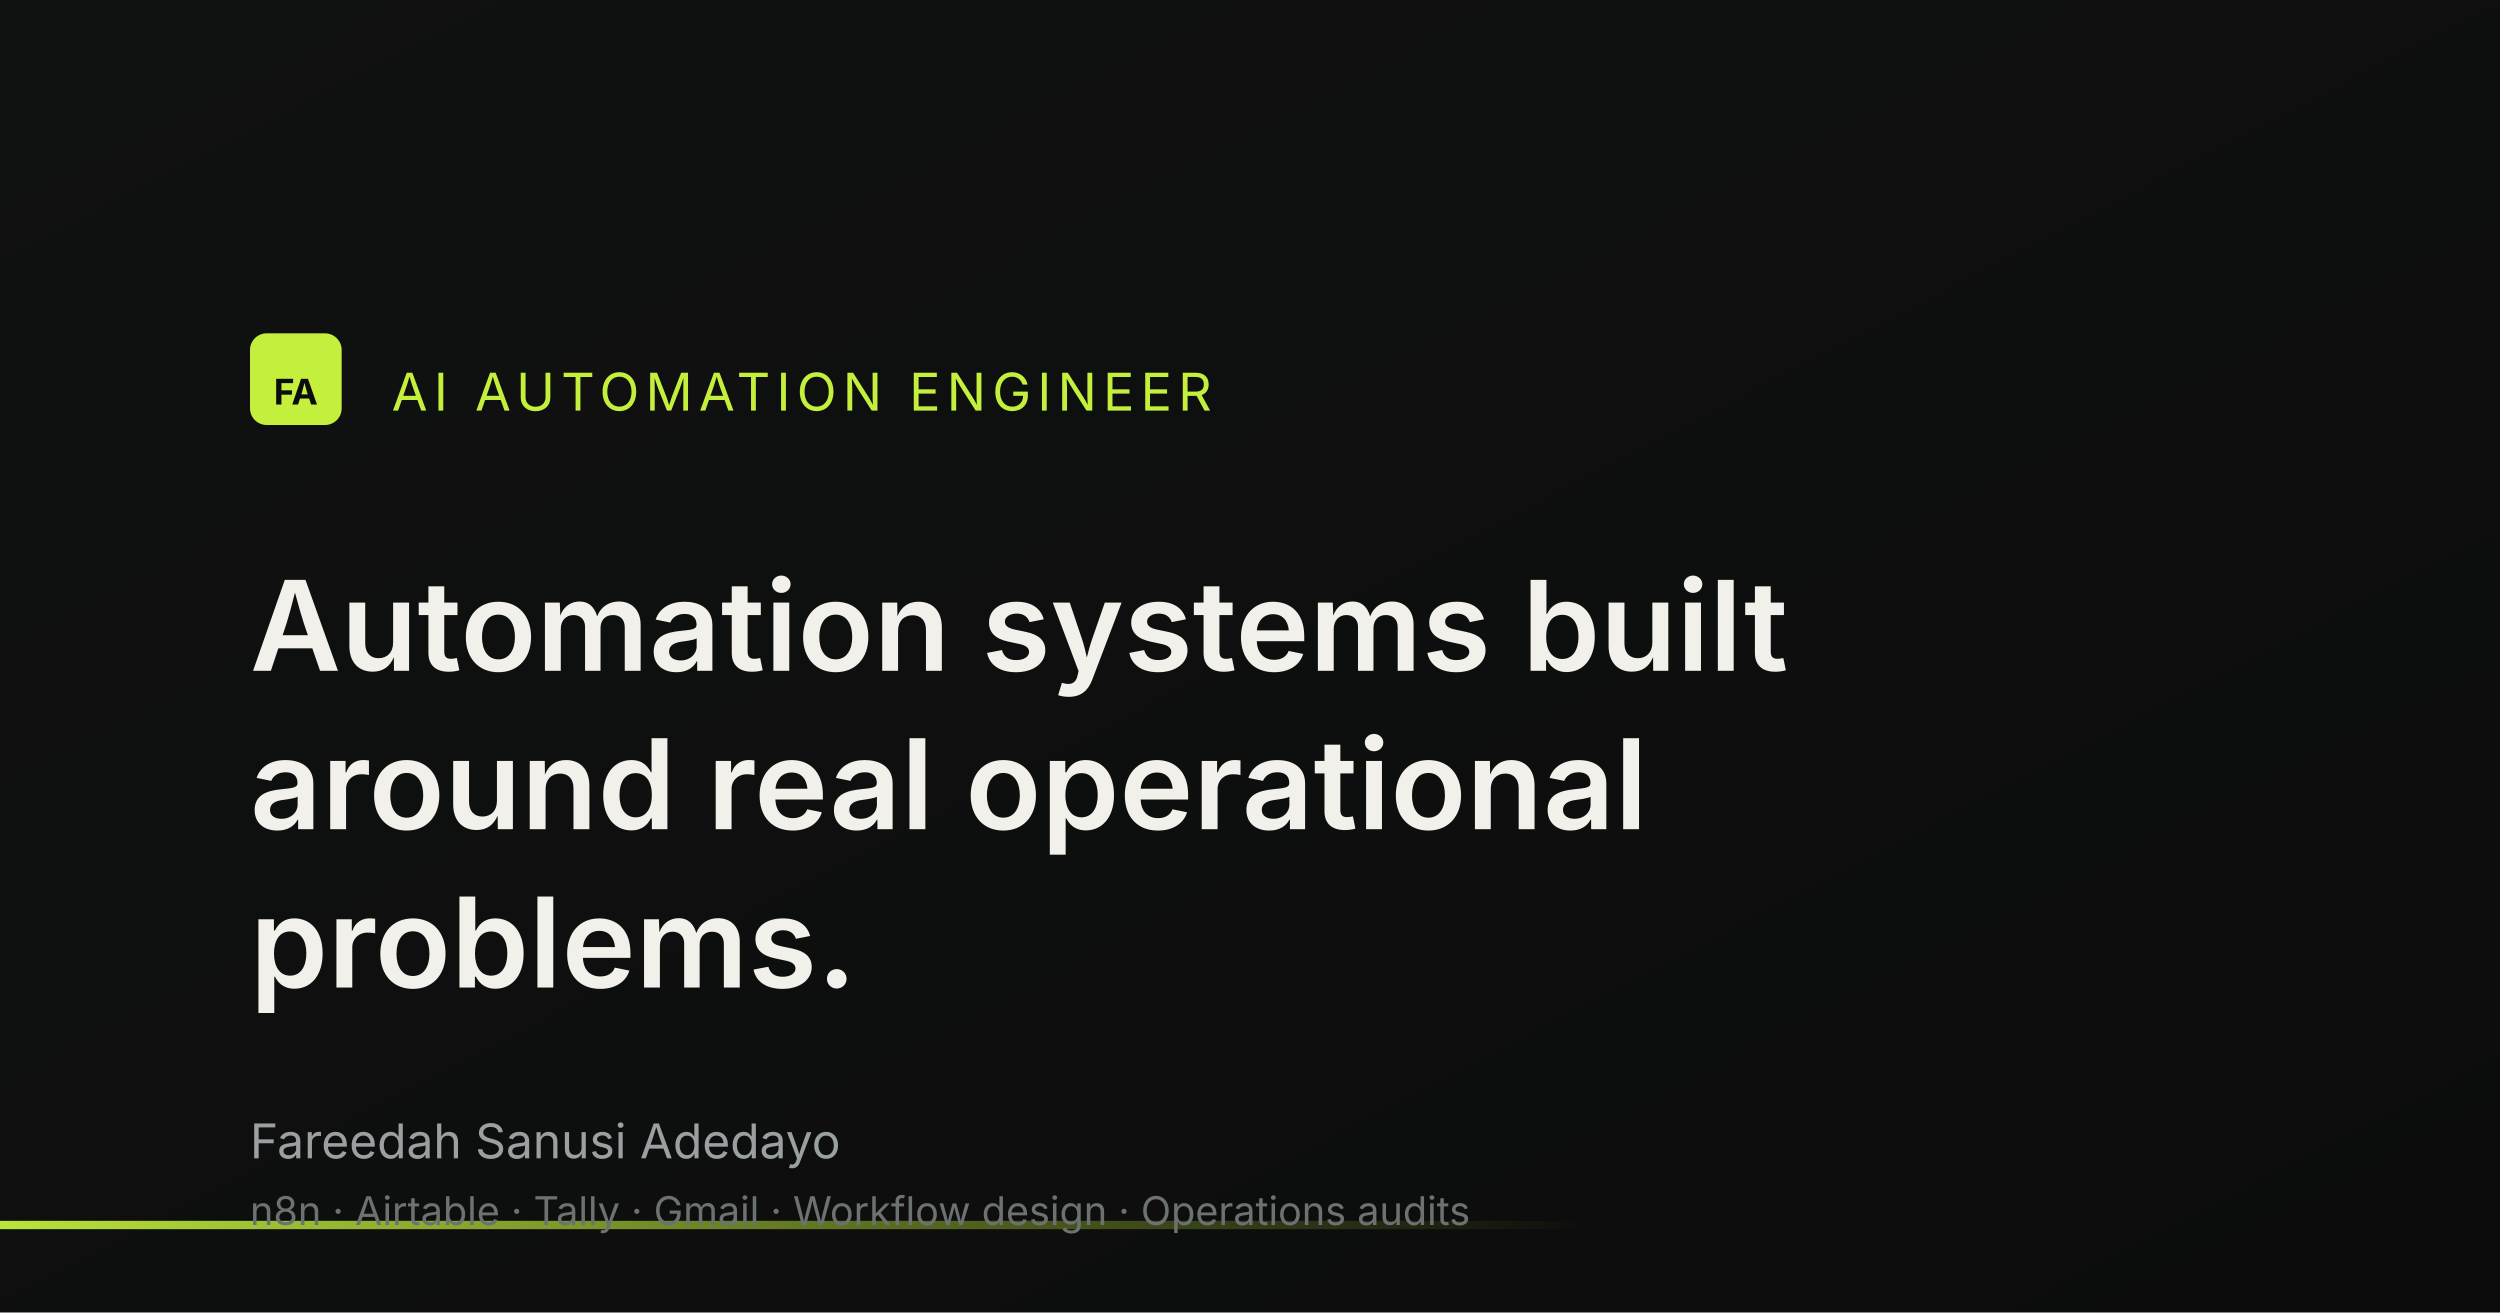
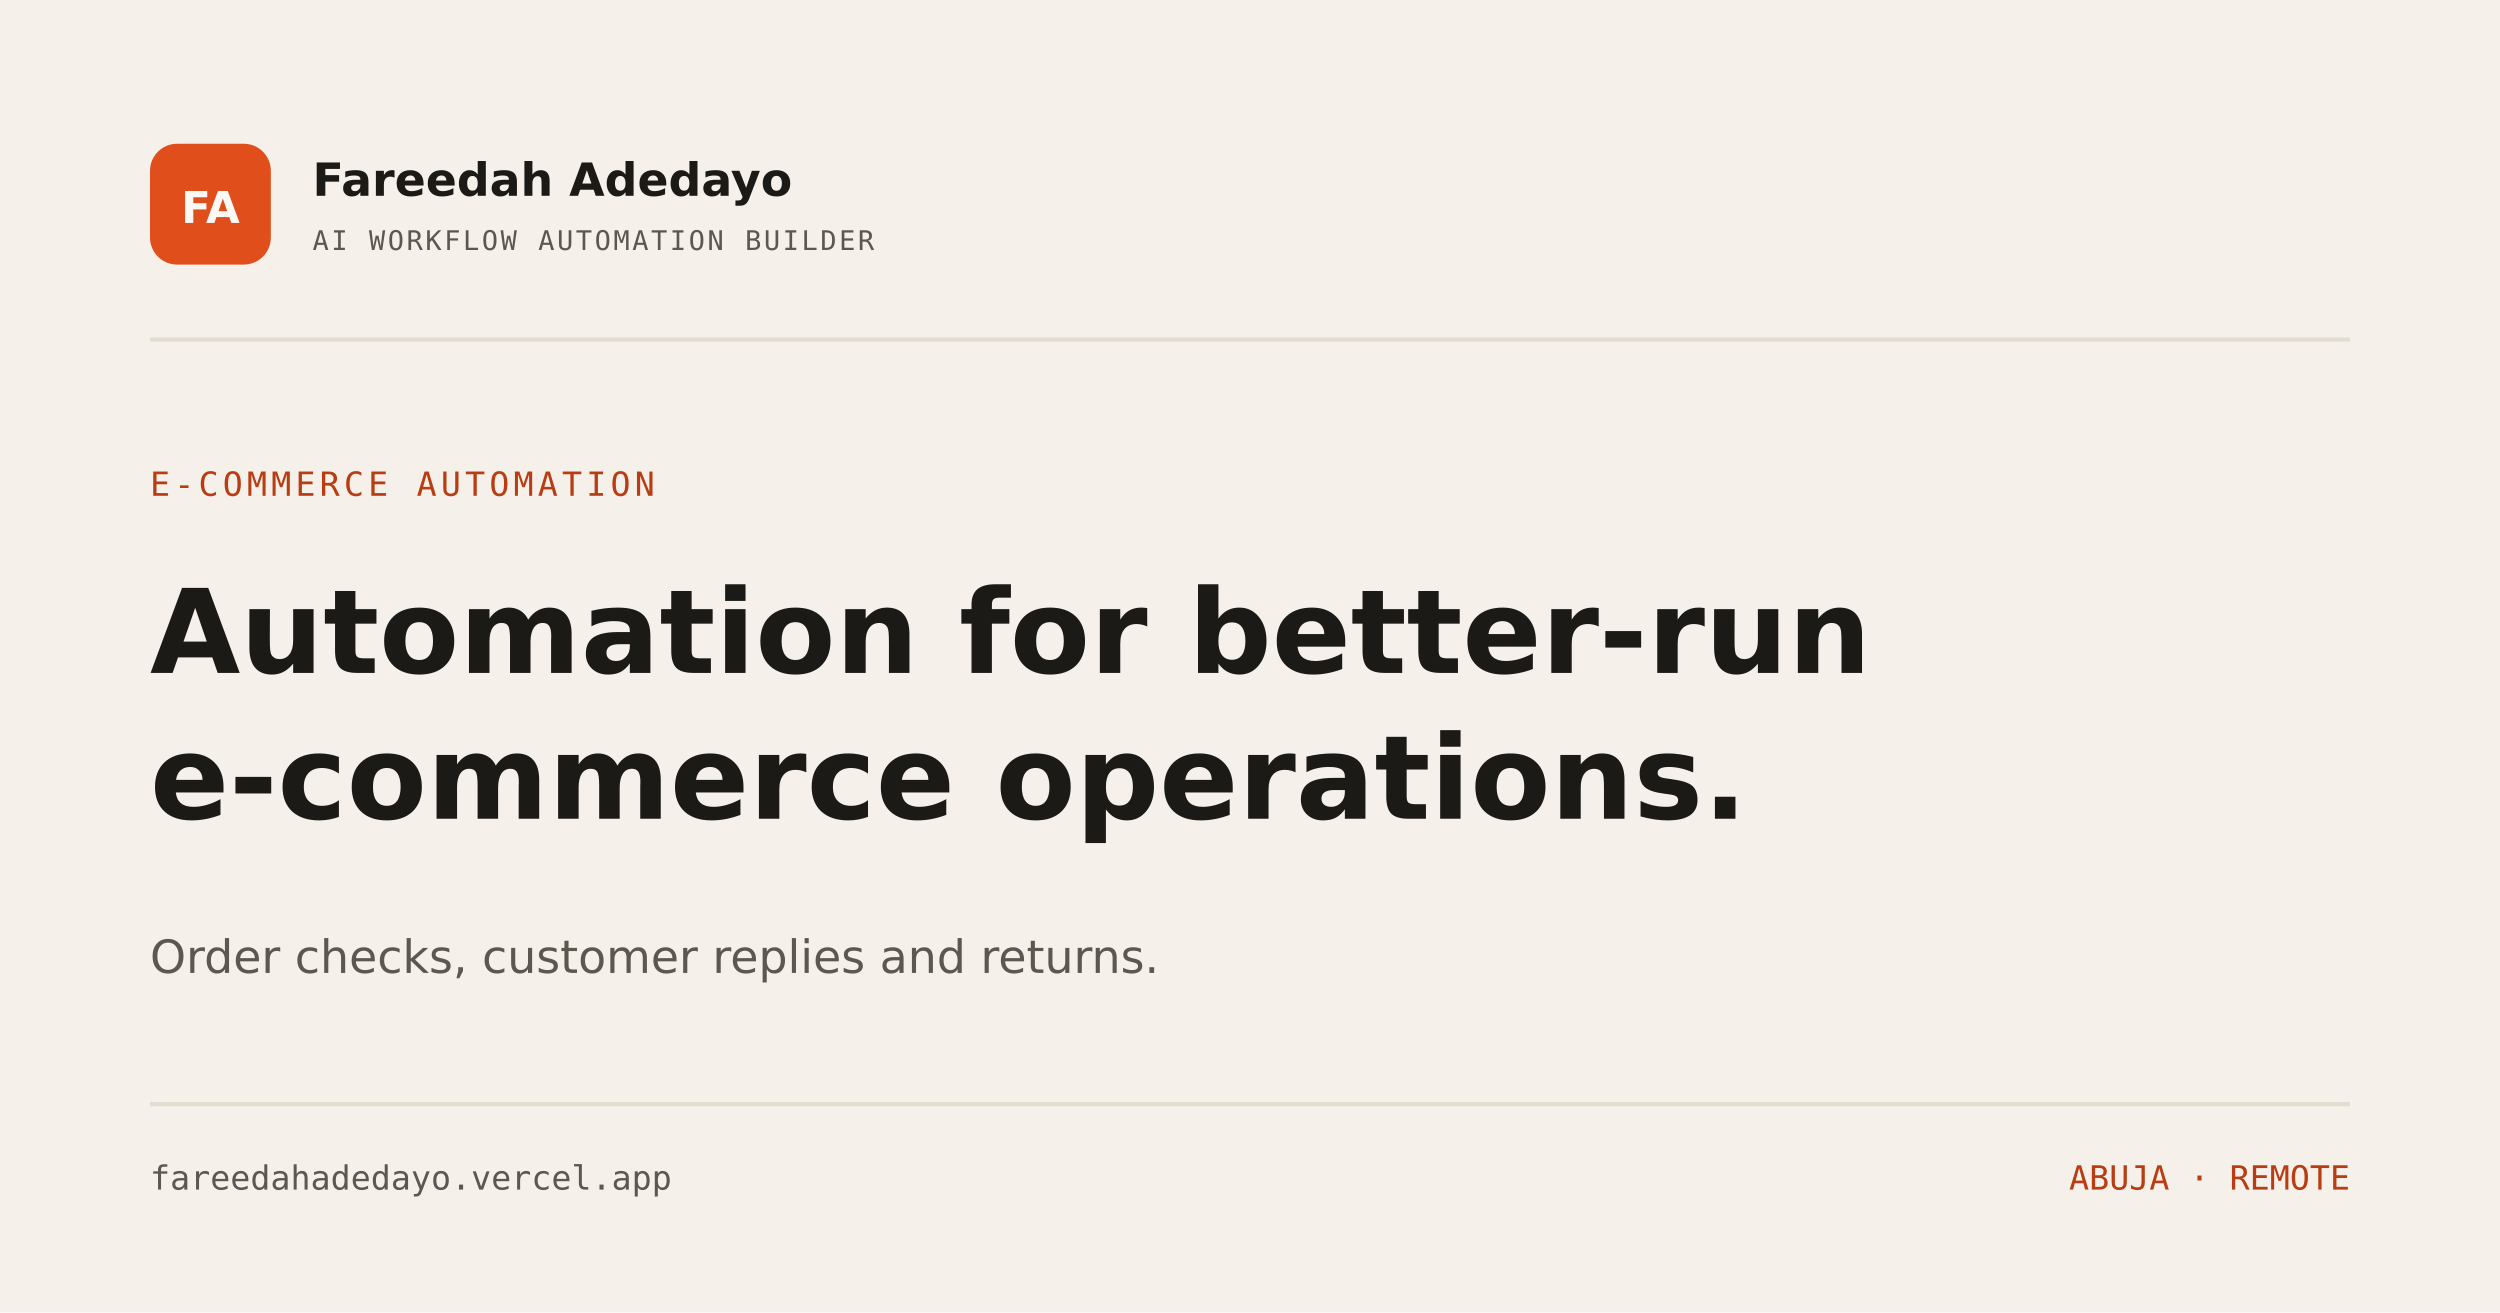
- <svg xmlns="http://www.w3.org/2000/svg" viewBox="0 0 1200 630" width="1200" height="630" role="img" aria-label="Fareedah Sanusi Adedayo, AI Automation Engineer">
-   <defs>
-     <linearGradient id="bg" x1="0" y1="0" x2="1" y2="1">
-       <stop offset="0%" stop-color="#101211" />
-       <stop offset="100%" stop-color="#0b0c0b" />
-     </linearGradient>
-     <linearGradient id="bar" x1="0" y1="0" x2="1" y2="0">
-       <stop offset="0%" stop-color="#c4f03d" stop-opacity="0.95" />
-       <stop offset="100%" stop-color="#c4f03d" stop-opacity="0" />
-     </linearGradient>
-   </defs>
-   <rect width="1200" height="630" fill="url(#bg)" />
-   <rect x="0" y="586" width="760" height="4" fill="url(#bar)" />
-   <rect x="120" y="160" width="44" height="44" rx="8" fill="#c4f03d" />
-   <text x="142" y="188" text-anchor="middle" dominant-baseline="central" font-family="Inter, ui-sans-serif, system-ui, sans-serif" font-size="17" font-weight="700" fill="#0b0c0b">FA</text>
-   <text x="188" y="188" dominant-baseline="central" font-family="Inter, ui-sans-serif, system-ui, sans-serif" font-size="25" letter-spacing="3" fill="#c4f03d">AI AUTOMATION ENGINEER</text>
-   <text x="120" y="322" font-family="Inter, ui-sans-serif, system-ui, sans-serif" font-size="60" font-weight="600" fill="#f2f0ea">Automation systems built</text>
-   <text x="120" y="398" font-family="Inter, ui-sans-serif, system-ui, sans-serif" font-size="60" font-weight="600" fill="#f2f0ea">around real operational</text>
-   <text x="120" y="474" font-family="Inter, ui-sans-serif, system-ui, sans-serif" font-size="60" font-weight="600" fill="#f2f0ea">problems.</text>
-   <text x="120" y="556" font-family="Inter, ui-sans-serif, system-ui, sans-serif" font-size="23" fill="#9aa0a1">Fareedah Sanusi Adedayo</text>
-   <text x="120" y="588" font-family="Inter, ui-sans-serif, system-ui, sans-serif" font-size="19" fill="#6c7172">n8n · Airtable · Tally · Gmail · Workflow design · Operations audits</text>
+ <svg xmlns="http://www.w3.org/2000/svg" viewBox="0 0 1200 630" width="1200" height="630" role="img" aria-label="Fareedah Adedayo. Automation for better-run e-commerce operations.">
+   <rect width="1200" height="630" fill="#F5F1EA" />
+   <rect x="72" y="69" width="58" height="58" rx="13" fill="#E04E1B" />
+   <text x="101" y="107" text-anchor="middle" font-family="DejaVu Sans, sans-serif" font-size="21" font-weight="700" fill="#FBF9F5">FA</text>
+   <text x="150" y="94" font-family="DejaVu Sans, sans-serif" font-size="22" font-weight="700" fill="#1C1A17">Fareedah Adedayo</text>
+   <text x="150" y="120" font-family="DejaVu Sans Mono, monospace" font-size="13" letter-spacing="1.2" fill="#5C574F">AI WORKFLOW AUTOMATION BUILDER</text>
+   <line x1="72" y1="163" x2="1128" y2="163" stroke="#E3DCCF" stroke-width="2" />
+   <text x="72" y="238" font-family="DejaVu Sans Mono, monospace" font-size="16" letter-spacing="2" fill="#B83D12">E-COMMERCE AUTOMATION</text>
+   <text x="72" y="323" font-family="DejaVu Sans, sans-serif" font-size="56" font-weight="700" fill="#1C1A17">Automation for better-run</text>
+   <text x="72" y="393" font-family="DejaVu Sans, sans-serif" font-size="56" font-weight="700" fill="#1C1A17">e-commerce operations.</text>
+   <text x="72" y="467" font-family="DejaVu Sans, sans-serif" font-size="22" fill="#5C574F">Order checks, customer replies and returns.</text>
+   <line x1="72" y1="530" x2="1128" y2="530" stroke="#E3DCCF" stroke-width="2" />
+   <text x="72" y="571" font-family="DejaVu Sans Mono, monospace" font-size="16" fill="#5C574F">fareedahadedayo.vercel.app</text>
+   <text x="1128" y="571" text-anchor="end" font-family="DejaVu Sans Mono, monospace" font-size="16" fill="#B83D12">ABUJA · REMOTE</text>
</svg>
